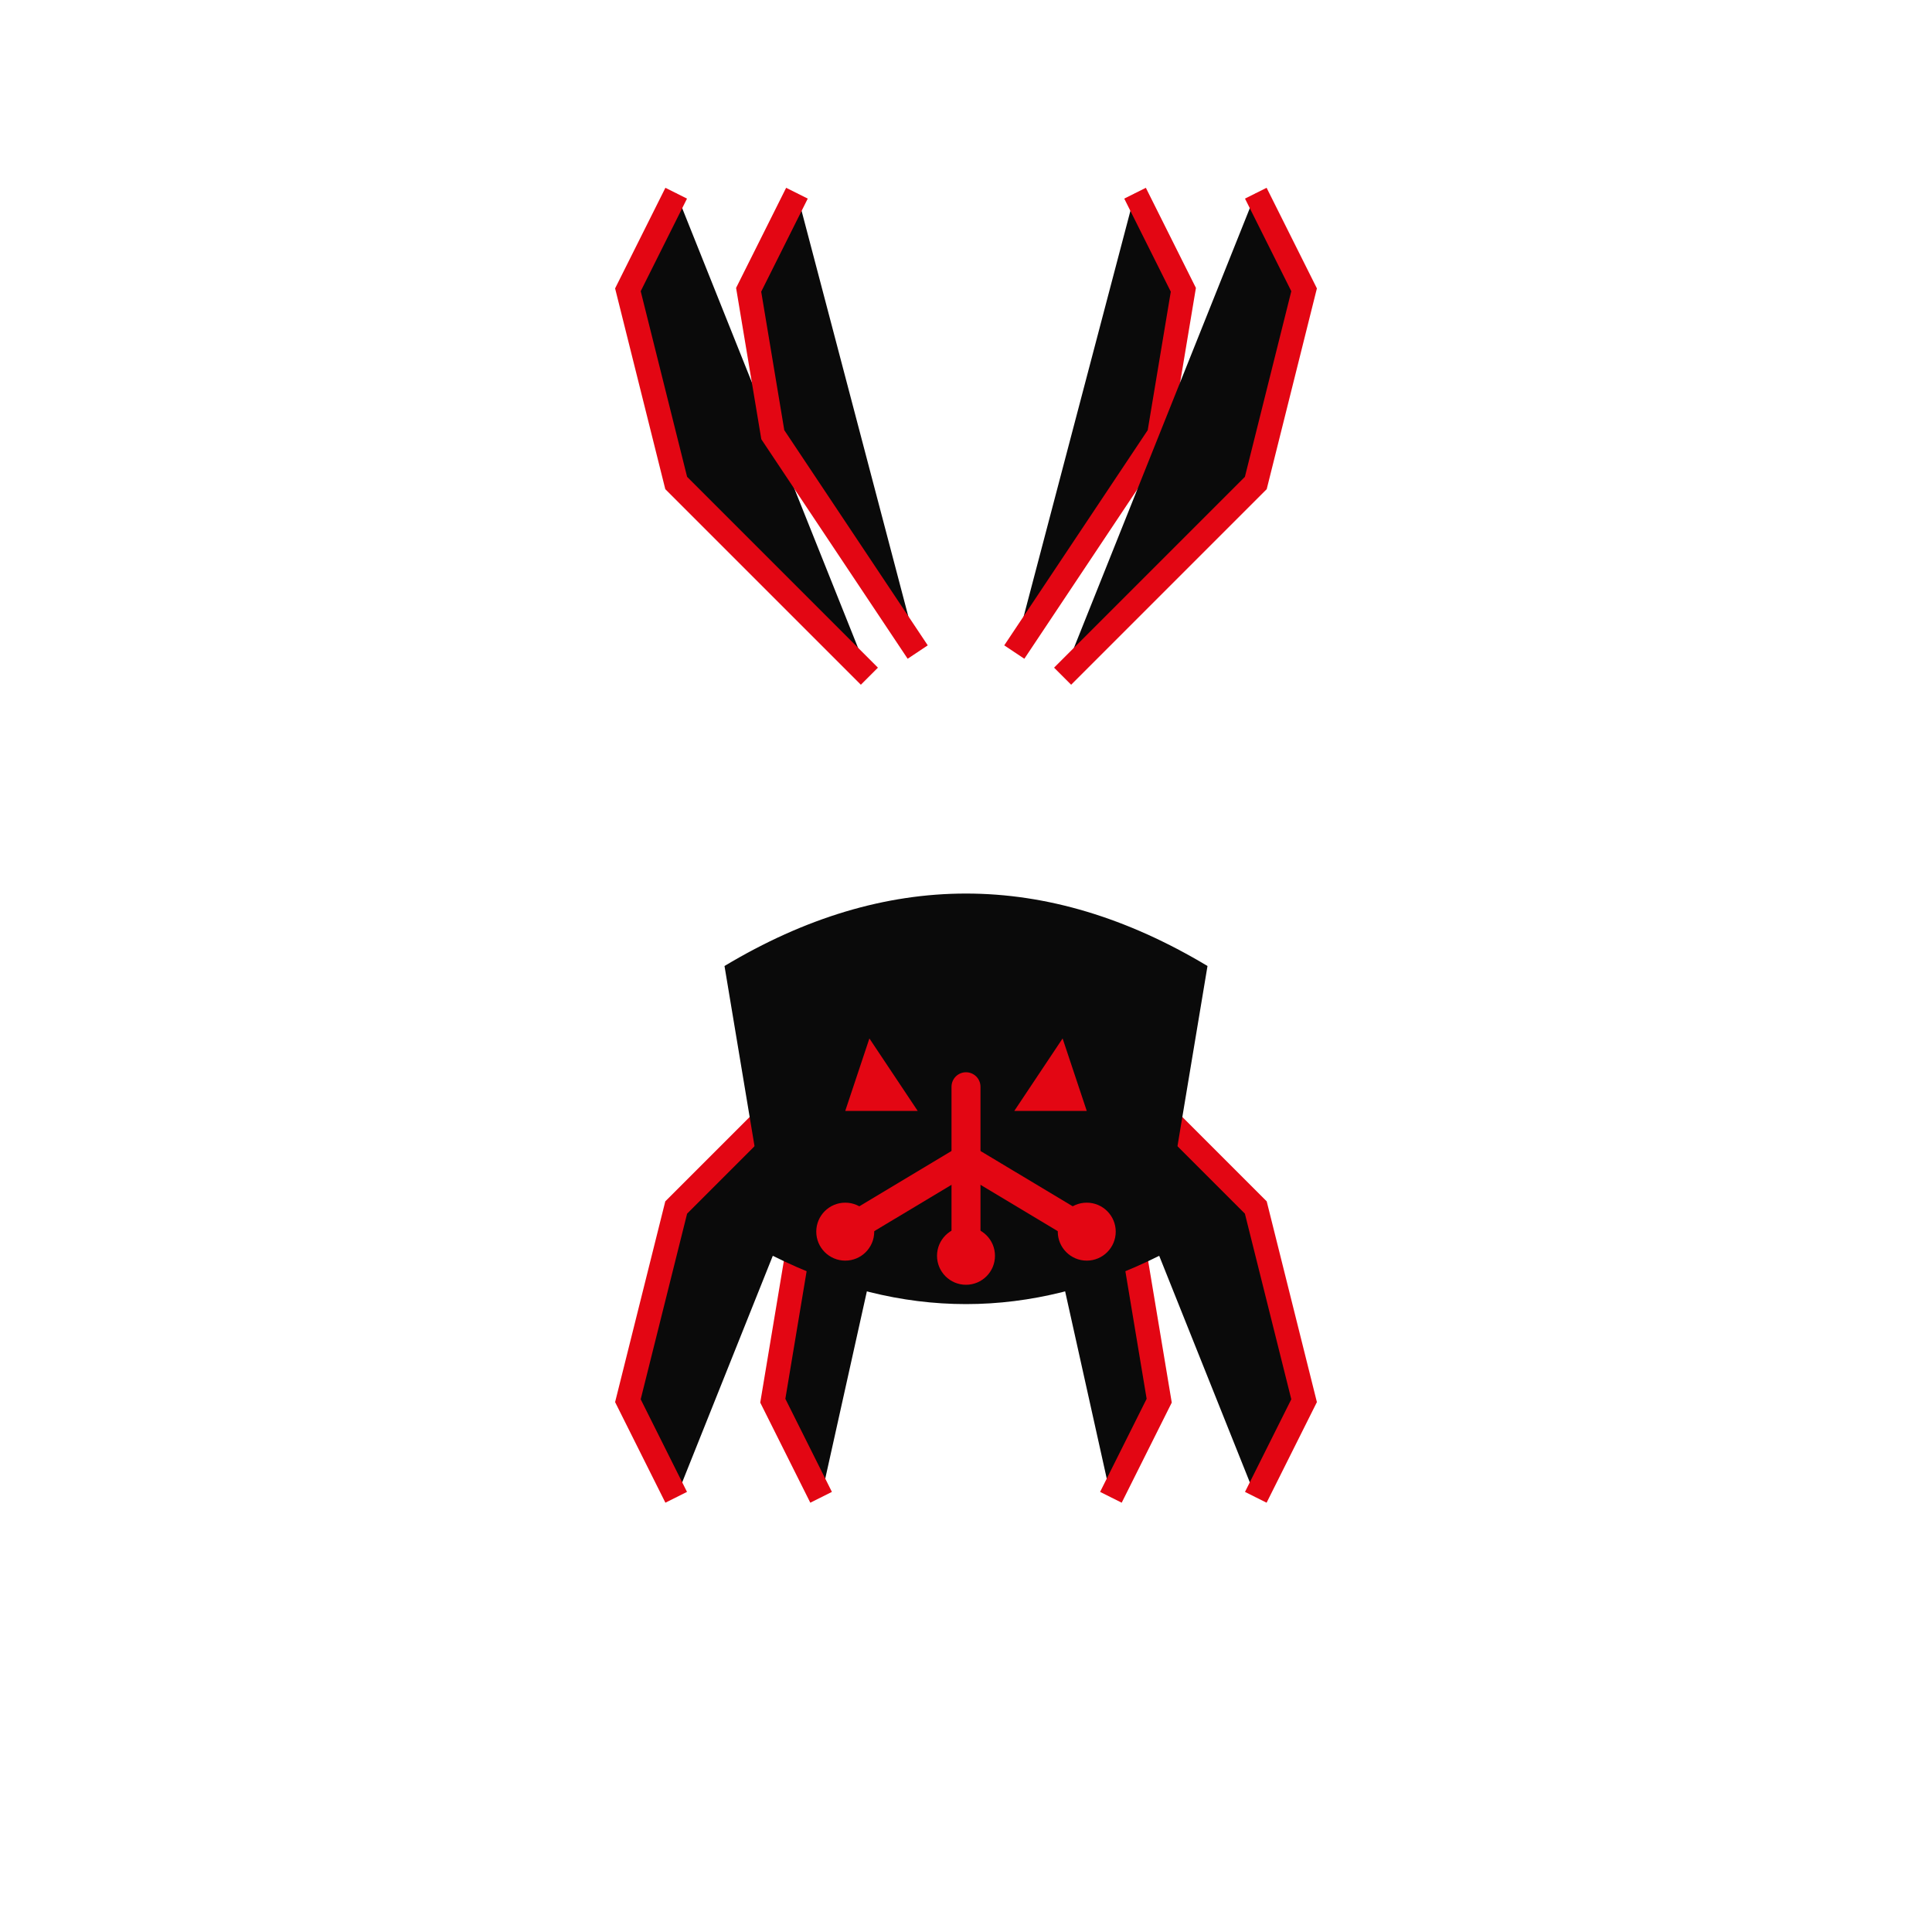
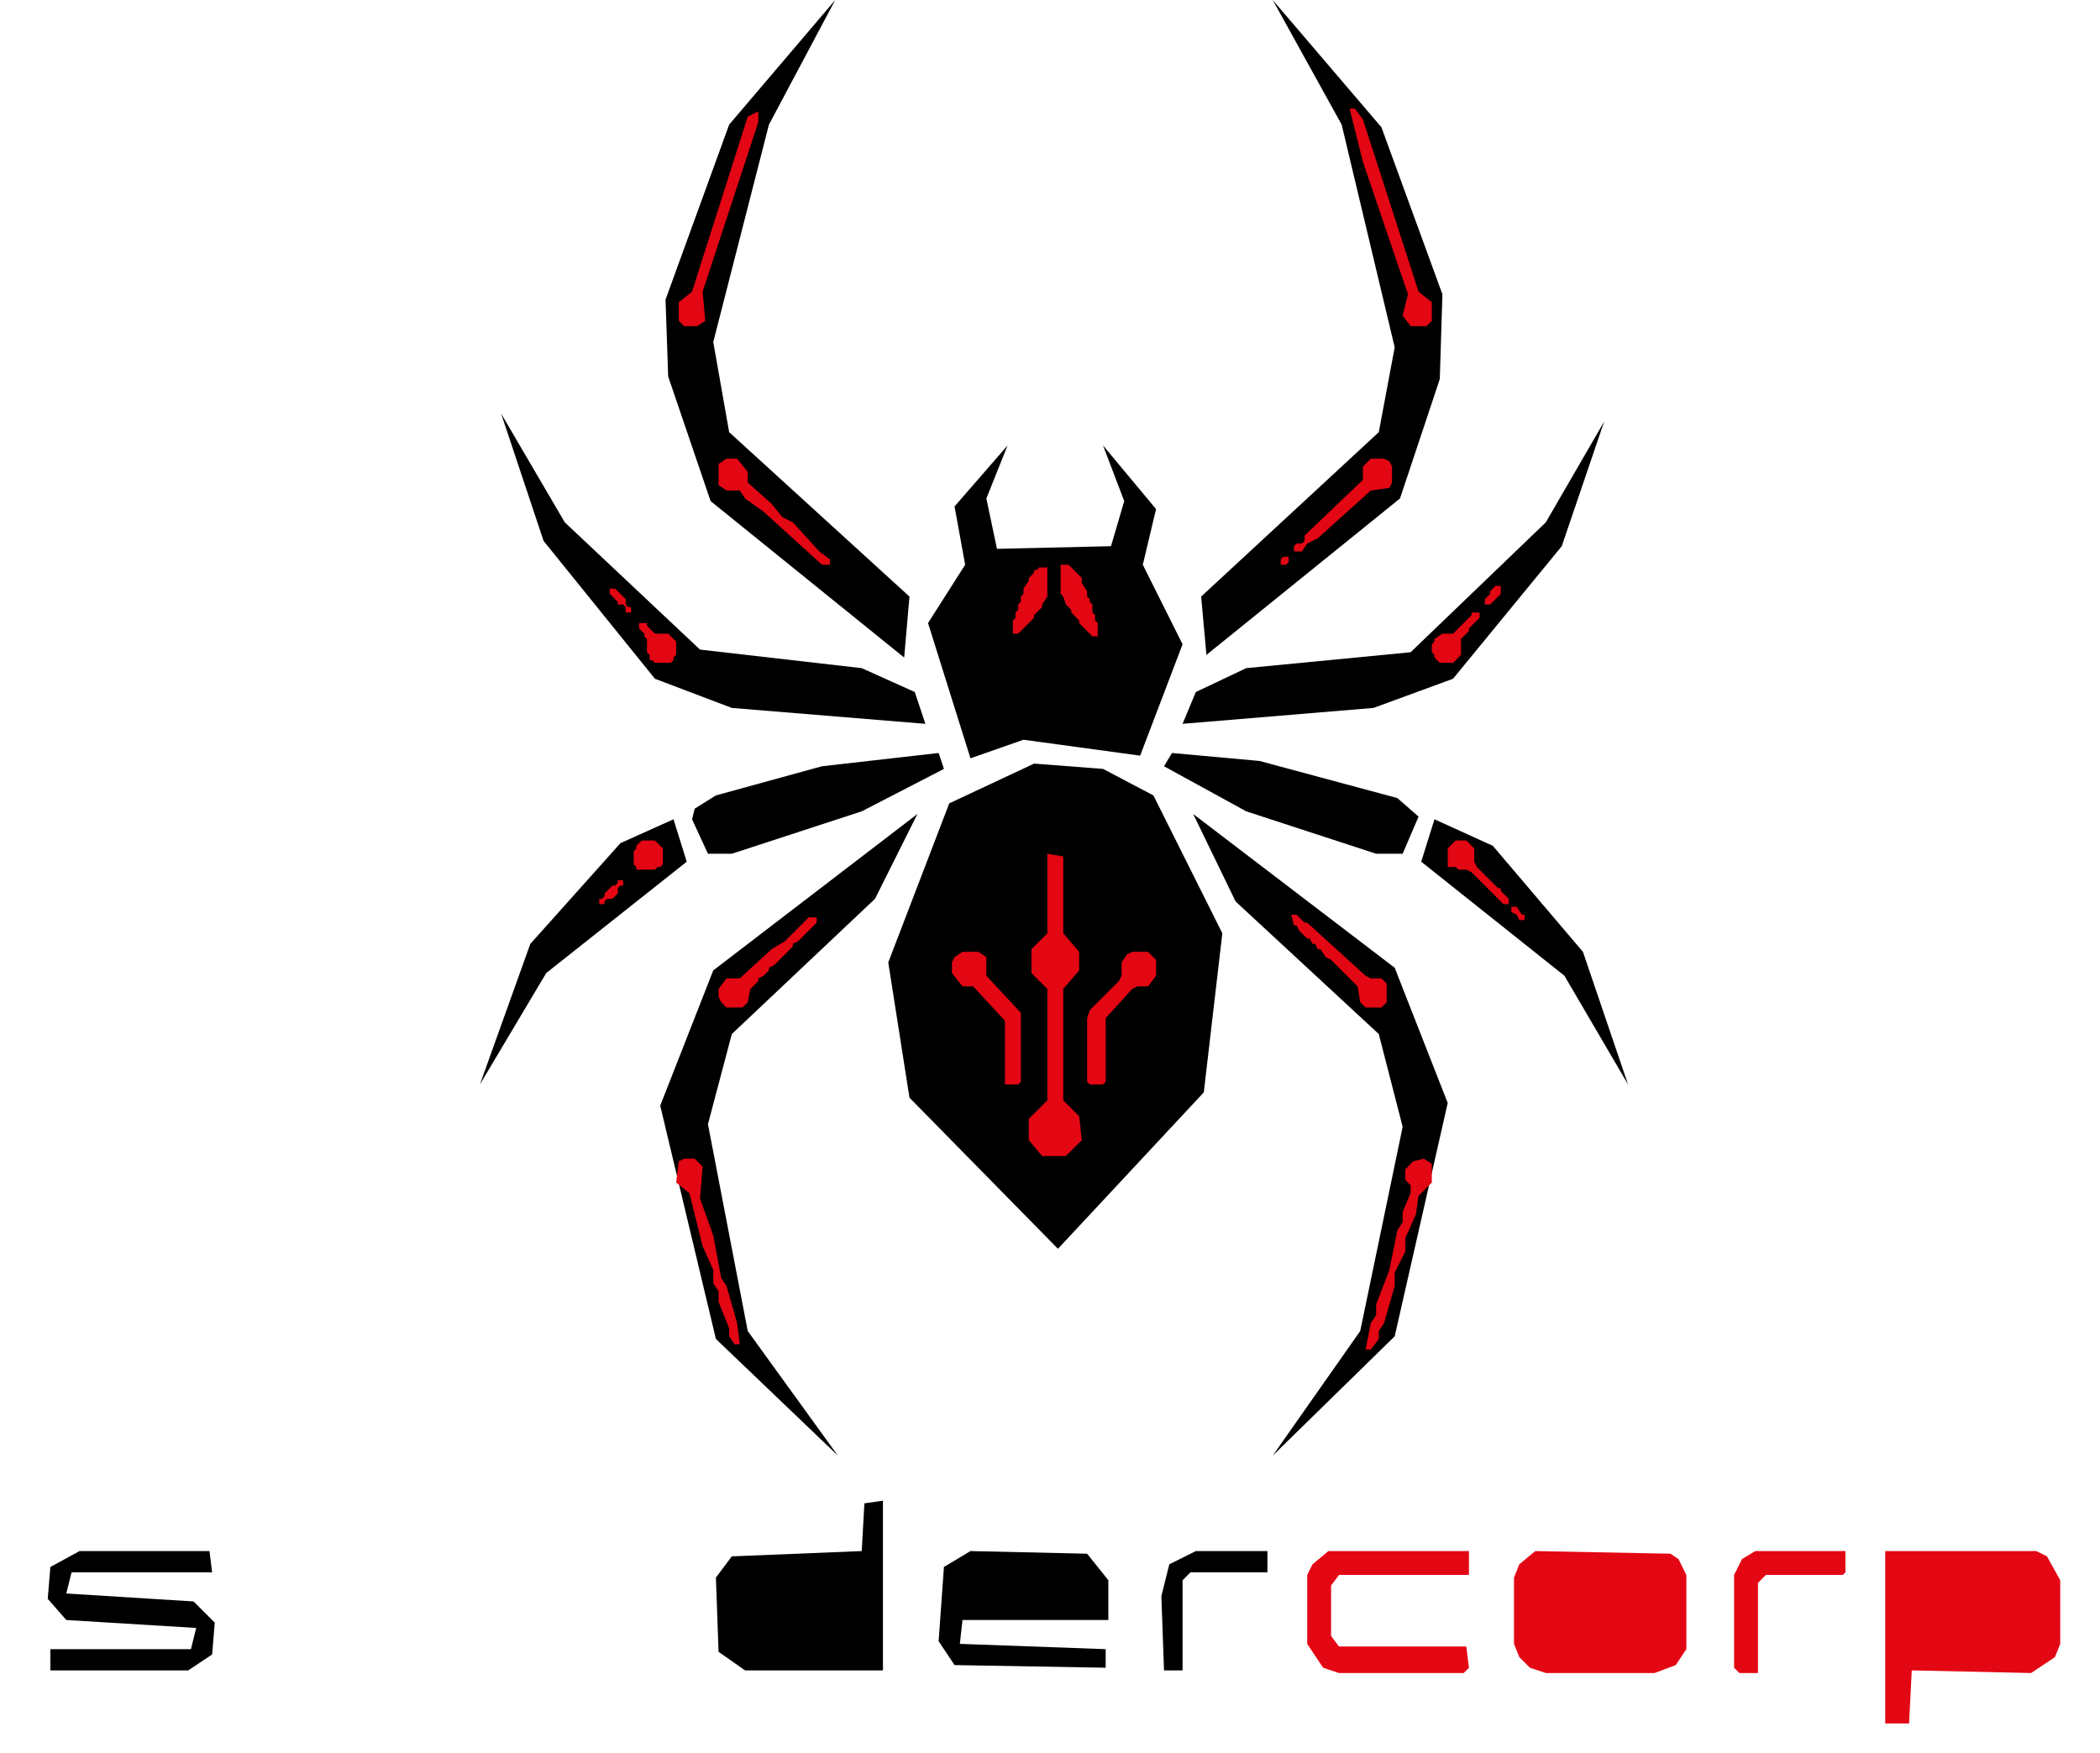
- <svg xmlns="http://www.w3.org/2000/svg" viewBox="0 0 80 80" fill="none" role="img" aria-label="spydercorp mark">
-   <g transform="translate(40 38)">
-     <g fill="#0a0a0a" stroke="#E30613" stroke-width="1">
-       <path d="M-4-10 L-12-18 L-14-26 L-12-30" />
-       <path d="M-2-11 L-8-20 L-9-26 L-7-30" />
-       <path d="M2-11 L8-20 L9-26 L7-30" />
-       <path d="M4-10 L12-18 L14-26 L12-30" />
-       <path d="M-4 4 L-12 12 L-14 20 L-12 24" />
-       <path d="M-2 6 L-7 14 L-8 20 L-6 24" />
-       <path d="M2 6 L7 14 L8 20 L6 24" />
-       <path d="M4 4 L12 12 L14 20 L12 24" />
-     </g>
-     <path d="M-10 2 Q0 -4 10 2 L8 14 Q0 18 -8 14 Z" fill="#0a0a0a" />
-     <path d="M-6 5 L0 1 L6 5 L5 12 Q0 15 -5 12 Z" fill="#0a0a0a" />
-     <path d="M-4 5 L-2 8 L-5 8 Z" fill="#E30613" />
-     <path d="M4 5 L2 8 L5 8 Z" fill="#E30613" />
-     <g stroke="#E30613" stroke-width="1.2" stroke-linecap="round" fill="none">
-       <path d="M0 7 V14" />
-       <path d="M0 10 L-5 13" />
-       <path d="M0 10 L5 13" />
-       <circle cx="0" cy="14" r="1.2" fill="#E30613" stroke="none" />
-       <circle cx="-5" cy="13" r="1.2" fill="#E30613" stroke="none" />
-       <circle cx="5" cy="13" r="1.2" fill="#E30613" stroke="none" />
-     </g>
+ <svg xmlns="http://www.w3.org/2000/svg" fill="none" aria-label="spydercorp" viewBox="0 0 198 165.25">
+   <g fill="currentColor" class="logo-mark__body">
+     <path d="M119.5 146.25h-6.75l-2.5 1.25-.75 3 .25 7h1.75V149l.75-.75h7.25ZM89 147.75l-.5 7L90 157l14.25.25v-1.75L90.5 155l.25-2.25h13.75V149l-2-2.5-11-.25Z" />
+     <path d="m90.5 148.75.5-.5h10.75l.75.75v1.75l-11.75.25ZM4.75 147.75l-.25 3 1.75 2 12.25.75-.5 2H4.75v2h13L20 156l.25-3-2-2-12-.75.5-2H20l-.25-2H7.5ZM83.25 141.5l-1.75.25-.25 4.5-12.25.5-1.5 2 .25 7 2.5 1.75h13Z" />
+     <path d="m69.5 148.75.5-.5h11.25l.25 7-11.5.25-.75-1ZM135.25 77.25l-1.25 4L147.5 92l6 10.25-4.25-12.5-8.5-10ZM63.5 77.25l-5 2.25L50 89l-4.75 13.25 6.25-10.5 13.25-10.5Z" />
+     <path d="m60.25 79.5.25-.25h1.25l.25.25v1l-.25.25H60.5l-.25-.25ZM112.5 76.75l4 8.25L130 97.5l2.25 8.75-4 19.25-8.25 11.75L131.5 126l5-22-5-12.75Z" />
+     <path d="m128 92.25.25-.25h1.5l.25.25h.25l.75.75v1.25l-.75.75h-1.5l-.75-.75ZM86.5 76.75 67.25 91.5l-5 12.75 5.25 22 11.5 11-8.5-11.75-3.75-19.5L69 97.5l13.5-12.75Z" />
+     <path d="M69 92h1.5l.25.25v2L70 95h-1.5l-.75-.75V93l.75-.75h.25ZM97.5 72l-8 3.75-5.75 15 2 12.75 14 14.25L113.5 103l1.75-15-6.5-13-4.75-2.5Z" />
+     <path d="M103 95h1l.25.25V102l-.25.25h-1.25l-.25-.25v-6.5ZM94.25 94.25h1l.25.5.75.5.25.75v5.75l-.5.5h-1l-.5-.5v-6l-.5-.25v-1ZM105.75 91.75l.25-.25h1l.25.25V93l-.25.25h-1l-.25-.25ZM92 91.5h1l.25.25V93l-.25.25h-1.25L91.5 93v-1ZM99 80.5l1.5.75v8l1.25.25-1.5 7.25.25 7.25 1.5 3.5h-1.5l-.25-2-1.75.75v1l2.25.5-.25 1.25h-2.25L97 107.75v-2.25l1.5-1.5V93L97 90l1.5-1.75ZM109.75 72.25l7.75 4.25 12.25 4h2.5l1.5-3.5-2-1.75-13-3.5-8.25-.75ZM88.5 71l-11 1.25-10 2.75-2 1.25-.25 1 1.5 3.25H69l12.25-4 7.75-4ZM95 42l-5 5.75 1 5.5-3.5 5.5 4 12.75 5-1.75 11 1.5 4-10.5-3.75-7.5L109 48l-5-6 2 5.25-1.25 4.25-10.75.25L93 47Z" />
+     <path d="m98.5 54 .25.25v2l-.5 1-.75.75-.25.5h-1l-.25-.25V57l.25-.25V56l.25-.25v-.5l.25-.5.75-.75ZM100.25 53.75h1l.75.75.25 1 .5.75.25 1.25.25.25v1L103 59h-1l-1-1.25-.25-.75-.75-.75V54ZM151.25 39.75l-5.5 9.5L133 61.5 117.5 63l-4.75 2.25-1.25 3 18-1.5L137 64l10.25-12.5Z" />
+     <path d="M136 59.75h1.5l.25.25v1.75l-.75.75h-1.25l-.75-.75V60.5l.5-.5h.25ZM47.25 39l4 12 10.5 13L69 66.75l18.25 1.5-1-3-5-2.25L66 61.25l-12.75-12Z" />
+     <path d="m61 60 .25-.25H63l.75.75V62l-.5.5h-1.5l-.75-.75ZM120 0l6.5 11.75 5 21-1.5 8-16.75 15.5.5 5.5L132 47l3.75-11.25.25-8L130.25 12Z" />
+     <path d="M129 43.25h1.5l.75.75v1.5l-.75.75h-2l-.25-.25v-1.75l.5-.5v-.25ZM132.75 27.5h1l.25.25h.25l.75.75v1.75l-.5.5H133l-.75-.75v-1.5l.25-.25v-.5ZM78.75 0l-10 11.75-6 16.5.25 7.25 4 11.75L85.25 62l.5-5.75-17-15.5-1.5-8.5 5.25-20.5Z" />
+     <path d="M68 43.5h.25l.25-.25h1l1 1V46l-.25.25H68.5l-.25-.25H68l-.5-.5v-1.25ZM64.75 27.75H66l.5.75v1.75l-.75.5H64.5l-.75-.75v-1.25Z" />
+   </g>
+   <g fill="#e30613" class="logo-mark__accent">
+     <path d="M177.75 146.25v16.25H180l.25-5 11.25.25 2.25-1.5.5-1.25v-6l-1.25-2.25-1-.5Z" />
+     <path d="m180 148.75.25-.25h11l.5.5v5.75l-.5.5h-11L180 155ZM174 146.25h-8.5l-1.25.75-.75 1.5v8.75l.5.5h1.75v-8.5l.75-.75h7.25l.25-.25ZM143.25 147.5l-.5 1.25V155l.5 1.25 1 1 1.5.5H156l2-.75 1-1.5v-7l-.75-1.5-.75-.5-12.75-.25Z" />
+     <path d="m145.25 149 .5-.5H156l.75.75v5.25l-.75.75h-10.25l-.5-.5v-3.25l-.25-.25ZM123.75 147.5l-.5 1v6.5l1.5 2.25 1.5.5H138l.5-.5-.25-2h-12l-.75-1v-4.75l.75-1h12.25v-2.25h-13.25ZM134.25 109.25l-1 .25-.75.75v1l.5.5v.75l-.75 1.75v1l-.5.75-.75 3.75-1.25 3.25v1l-.5.75-.5 2.5h.5l.75-1v-.75l.5-.75 1-3.5V120l1-2v-1.25l1-2.25.25-1.75 1.25-1.25v-1.75Z" />
+     <path d="M133.5 111v-.5l.25-.25h.25l.5.5-.5.5h-.25ZM64.5 109.25l-.5.25-.25 2 1.25 1 1.25 5 1 2.25V121l.5.75v1l1 2.5v.75l.5.75h.5l-.25-2-1-3.5-.5-.75-.75-4L66 113l.25-3-.75-.75Z" />
+     <path d="m64.5 110.5.25-.25h.5l.25.25v.25l-.5.5-.5-.5ZM108.25 89.75h-1.5l-.5.25-.5.75V92l-.25.5-2.75 2.75-.25.75v6l.25.25H104l.25-.25v-6l2.5-2.75.5-.25h1l.75-1v-1.5Z" />
+     <path d="m107 91.25.25-.25h.25l.25.25v.5l-.25.25-.5-.5ZM90.75 89.75l-.75.5-.25.5v1l1 1.25h1l3 3.25v6H96l.25-.25v-6.5L93 92v-1.75l-.75-.5Z" />
+     <path d="m91.5 90.75.5.5v.25l-.25.25h-.5L91 91.5v-.25ZM77 86.5h-.75L74 88.75l-1.25.75-3 2.75H68.5l-.75 1V94l.25.5.5.5H70l.5-.5.25-1.25.75-.75v-.25L72 92l.5-.5v-.25L73 91l1.75-1.75V89l.5-.25L77 87ZM121.75 86.25l.25 1h.25l.25.5.75.75h.25l.25.5h.25l.25.5h.25l.5.75.5.25L128 93l.25 1.5.5.5h1.5l.5-.5v-1.75l-.5-.5h-1l-.5-.25-5.5-5H123l-.75-.75ZM58.75 83h-.5v.25l-.25.25h-.25l-.75.75v.25l-.25.25h-.25v.5h.5V85l.25-.25h.5l.5-.5v-.5l.25-.25h.25ZM98.75 80.5V88l-1.5 1.5v2.25l1.5 1.5v10.5L97 105.5v2l1.25 1.5h2.25l1.5-1.5-.25-2.25-1.5-1.5v-10.5l1.5-1.75v-1.75l-1.5-1.75v-7.25Z" />
+     <path d="M99.25 105.5h.5l.75.75v.75l-.5.5h-.75l-.25-.25h-.25l-.25-.25v-.75ZM99.25 89.5l.25.25h.25l.75.75v.25l-1 1h-.25L99 91.5v-.25l-.5-.5v-.25l.25-.25V90ZM137.25 79.25l-.75.75v1.75h.75l.25.25h.75l.5.25 3 3h.5l.25.25v.5l.5.25.25.5h.5v-.5h-.25l-.5-.75h-.5l-.25-.25v-.5l-.75-.75v-.25h-.25l-2-2-.25-.5V80l-.75-.75Z" />
+     <path d="m137.75 80.25.5.5-.5.5h-.25l-.25-.25v-.25ZM60.5 79.25l-.5.5V80l-.25.25v1.25l.25.25V82h1.75l.25-.25h.25l.25-.25V80l-.75-.75ZM60.25 58.75v.5l.5.5V60l.25.25v1.25l.25.25v.5h.25l.25.25h1.5l.25-.25V62l.25-.25V60.5l-.75-.75h-1.25L61 59v-.25ZM139.5 57.75h-.75V58L137 59.75h-1l-.75.5v.25l-.25.25v.75l.25.25V62l.5.5H137l.75-.75v-1.5l.75-.75v-.25l1-1ZM57.5 55.5v.5l.75.75V57h.5l.25.25v.5h.5v-.5h-.25L59 57v-.5l-1-1ZM141.5 55.25h-.5l-.5.5V56l-.5.5v.5h.5l1-1ZM98.75 53.5H98l-.25.25h-.25V54l-.5.5v.25l-.5.75v.5l-.25.25v.5L96 57v.5l-.25.25v.5l-.25.25v1.25h.5l1.5-1.5V58l.75-.75V57l.5-.75ZM100 53.25V56l.25.25.25.75.5.5v.25l.75.75v.25L103 60h.5v-1.25l-.25-.25V58l-.25-.25V57l-.25-.25v-.25l-.25-.25v-.5L102 55v-.5l-1.25-1.25ZM121.5 52.5h-.5l-.25.25v.5h.5l.25-.25ZM131 43.5l-.5-.25h-1.25l-.75.75v1.25L123 50.5v.5l-.25.25h-.5l-.25.25v.5h.75l.5-.75 1-.5 5-4.5L131 46l.25-.5V44ZM67.75 43.75v2l.75.5h1.25l.5.75L72 48.25l5.5 5h.75v-.5l-1-.75-2.5-2.75-1-.5-1-1.25-2.25-2v-1l-1-1.25h-1ZM71.5 10.5l-1 .5-5.25 16.5-1.25 1v1.75l.5.5h1.25l.75-.5-.25-2.75 5.25-16ZM127.25 10.25l1.25 5 4.25 12.5-.5 2 .75 1h1.5l.5-.5V28.5l-1.25-1-5.25-16.25-.75-1Z" />
  </g>
</svg>
